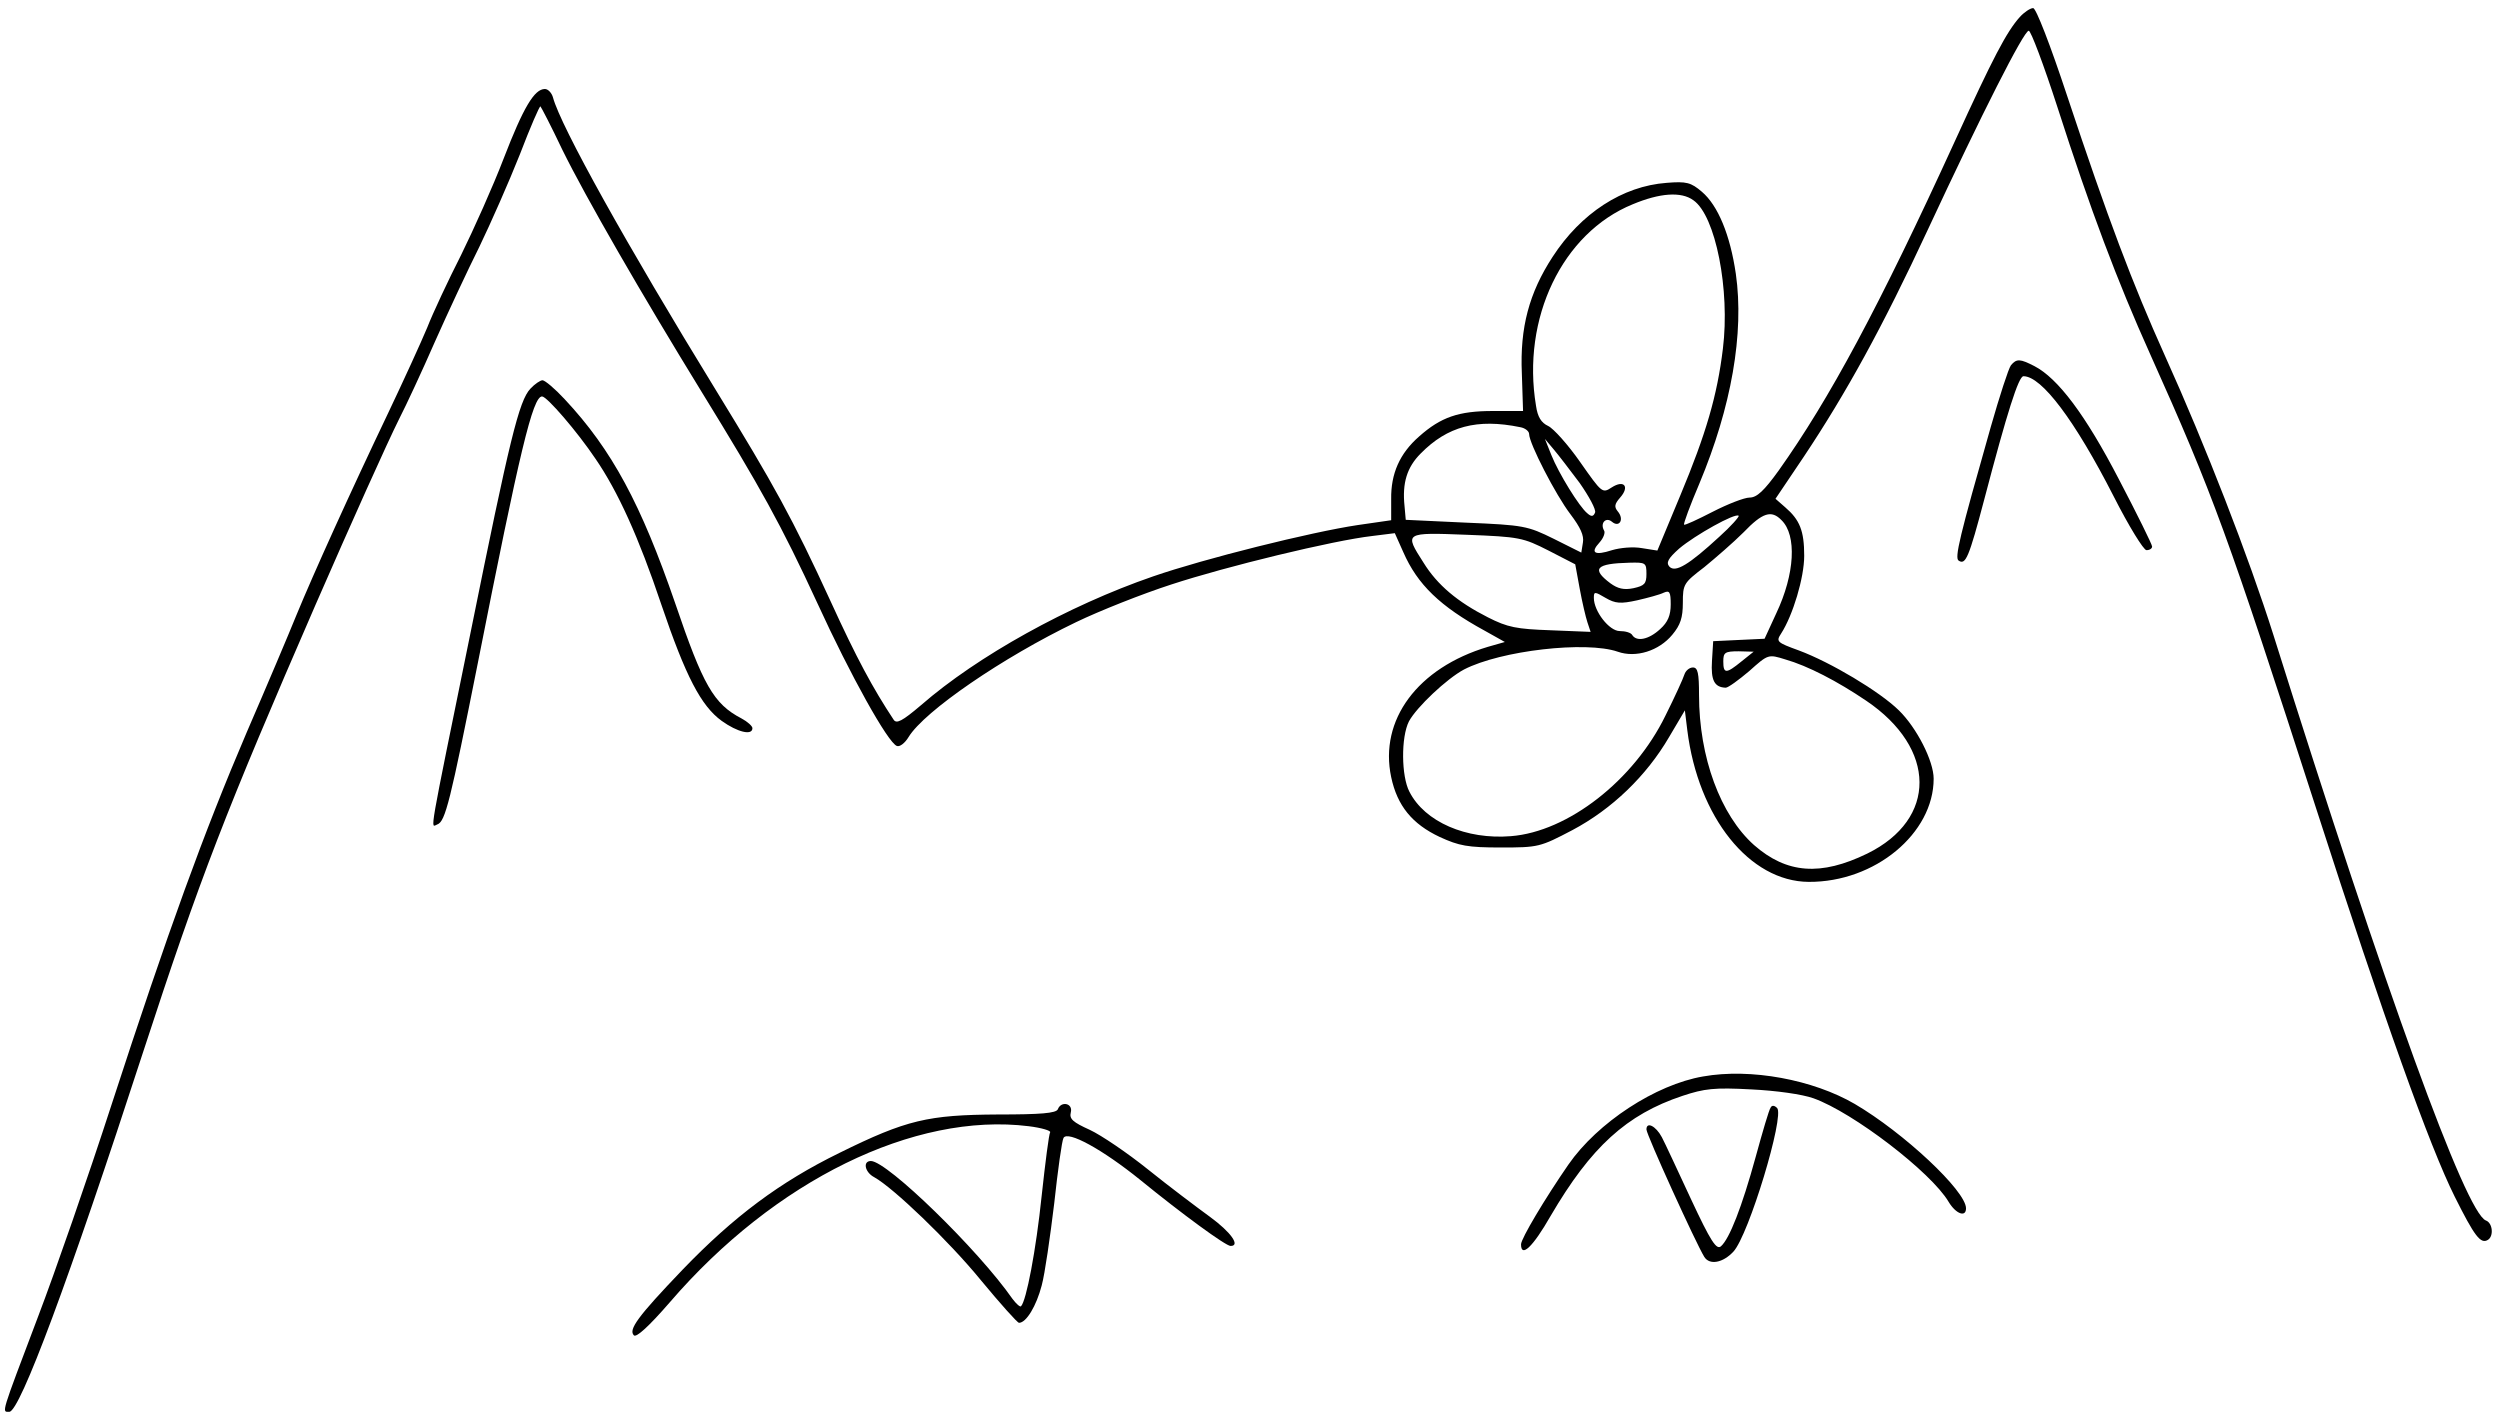
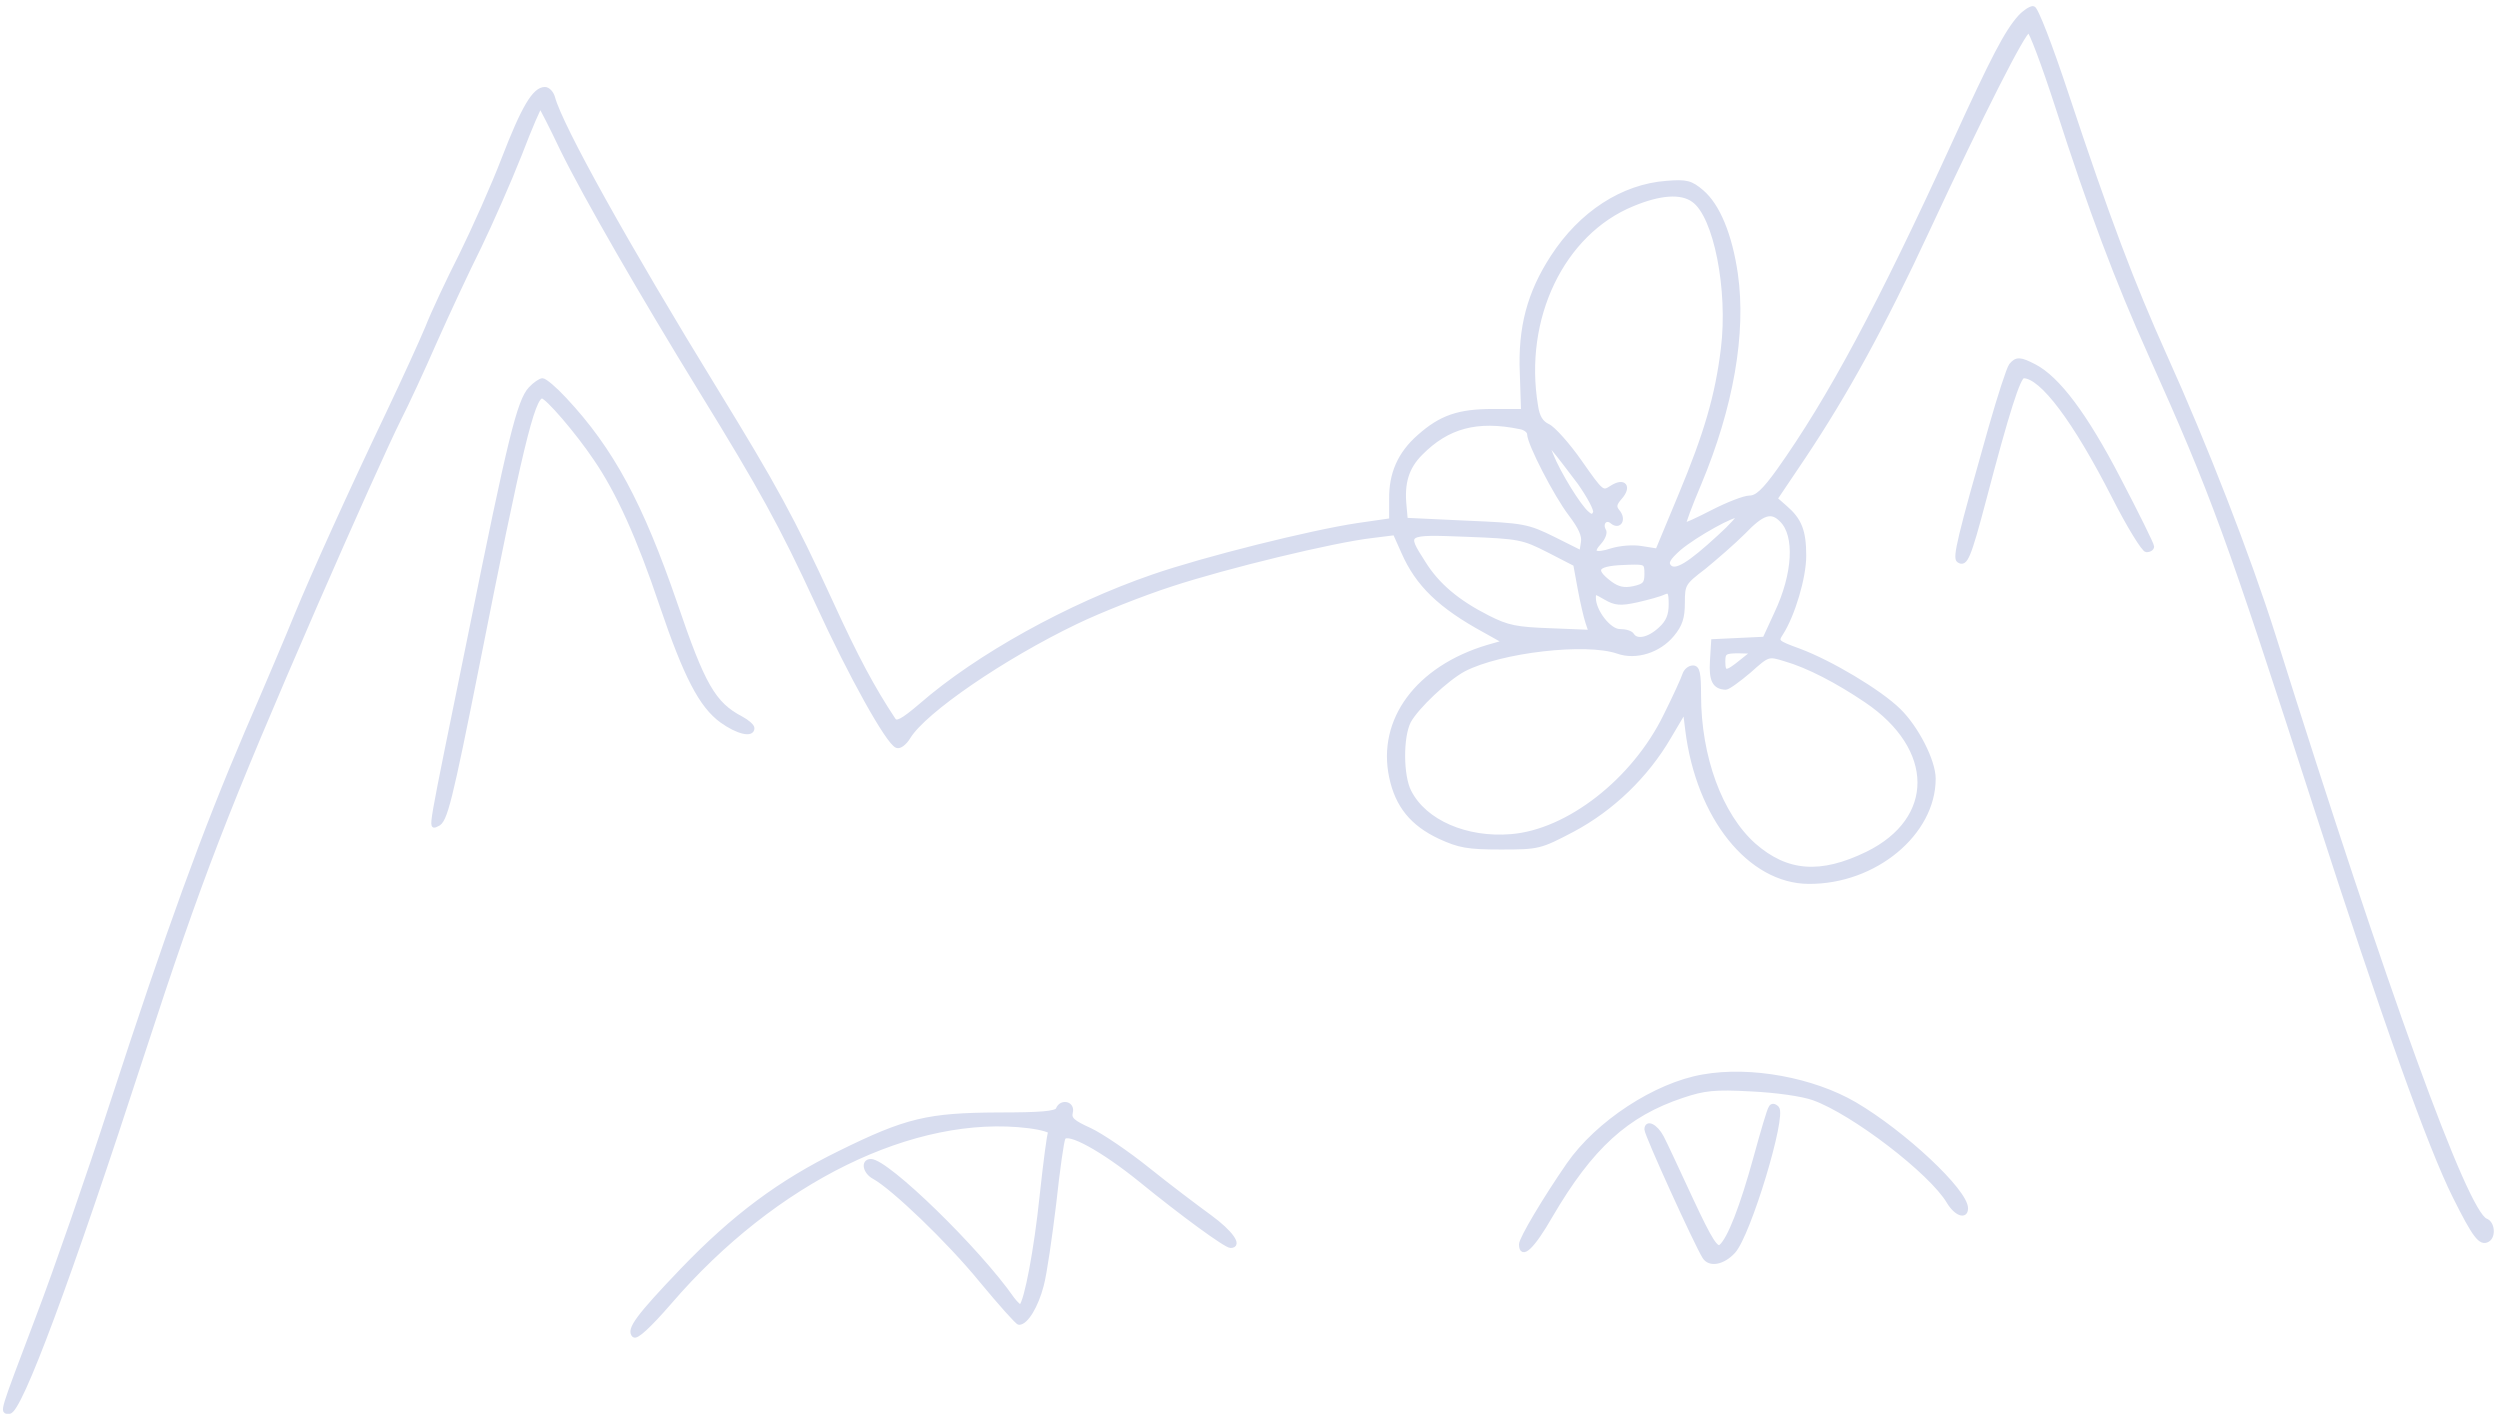
- <svg xmlns="http://www.w3.org/2000/svg" version="1" viewBox="0 0 618 351">
+ <svg xmlns="http://www.w3.org/2000/svg" version="1" stroke="#d8ddef" fill="#d8ddef" viewBox="0 0 618 351">
  <path d="M499.3 4.2c-3.3 3.7-6.6 10-16.1 30.8-18.7 40.9-31 63.7-43.5 81.3-3.6 5-5.4 6.7-7.2 6.7-1.3 0-5.4 1.6-9.1 3.5-3.7 1.9-6.9 3.4-7.1 3.2-.2-.2 1.5-4.8 3.8-10.2 7.9-18.9 11.1-37.1 9-51.8-1.4-9.6-4.4-16.9-8.4-20.3-2.7-2.3-3.8-2.6-8.7-2.2-10.9.8-21.2 7.5-28.2 18.3-5.8 8.9-8.1 17.5-7.6 28.8l.3 9.3H369c-8.4 0-12.8 1.5-18.2 6.3-4.8 4.2-7 9.2-6.9 15.5v5.2l-8.3 1.2c-11.4 1.7-37.9 8.3-50.6 12.7-20.9 7.2-43.4 19.7-57.3 31.8-4.7 4-6.1 4.7-6.8 3.6-5.1-7.7-9.2-15.3-15.5-29.1-9.5-20.7-14-28.8-28.4-52.3-22.1-36-38.4-65.3-40.3-72.4-.3-1.1-1.2-2.1-2-2.1-2.6 0-5.3 4.5-10.2 17.2-2.6 6.8-7.4 17.5-10.5 23.8-3.2 6.3-7 14.4-8.4 18-1.5 3.6-5.8 13-9.6 21-9.5 19.9-18.5 39.8-22.7 50-1.9 4.7-7.4 17.7-12.3 29-10.6 24.8-19.4 49-33.4 92-5.8 17.9-14 41.5-18.2 52.5C.1 350.1.4 349 2.3 349c2.6 0 14.7-32.4 33.1-89 14.1-43.2 20.4-59.4 42.6-110.5 8.9-20.4 17.7-40 20.7-46 1.7-3.3 5.7-11.9 8.8-19 3.2-7.2 8.1-17.7 11-23.5 2.8-5.8 7.3-16 10-22.8 2.6-6.8 4.9-12.1 5.1-11.9.2.2 2.7 5 5.4 10.7 5.8 11.8 19.6 35.7 34.4 59.8 14.7 23.9 19.7 32.9 28.7 52.4 8.1 17.7 17.4 34.4 19.6 35.2.7.3 2-.7 2.9-2.2 3.9-6.4 23.3-19.7 41.4-28.4 5.8-2.8 16.4-7 23.5-9.3 13.7-4.5 40.1-10.9 49.7-12l5.6-.7 2.1 4.7c3.5 8 9.1 13.4 20.1 19.4l5 2.8-4.2 1.2c-17.4 5.2-26.9 18.1-23.9 32.2 1.5 7.1 5.2 11.6 12 14.8 4.8 2.2 6.9 2.6 15.1 2.6 9.3 0 9.7-.1 17.7-4.3 9.8-5.2 18.3-13.4 23.9-23l3.9-6.6.6 4.9c2.7 21.6 15.4 37.4 30 37.5 16.4.1 30.9-12 30.9-25.5 0-4.4-4.2-12.6-8.6-16.9-4.8-4.7-16.9-11.9-24.7-14.8-5.5-2-5.7-2.2-4.4-4.2 2.9-4.5 5.7-13.8 5.7-19.2 0-6.2-1.1-8.9-4.7-12l-2.4-2.1 7-10.4c10.4-15.6 19.5-32.1 30.6-56 13.5-29 23.8-49.3 25-49.3.5-.1 3.7 8.4 7.1 18.9 8.2 25.5 14.8 43 22.9 61 15.7 35 19.1 44.4 41.1 112.5 16.7 51.8 28 83.4 34.2 95.8 4.9 9.8 6.4 11.8 8.2 10.7 1.5-.9 1.2-4.2-.5-4.8-5-2-24.6-55.9-52.5-144.7-6.1-19.3-16.9-47.1-26.8-69-8.1-18-14.1-33.9-24.2-64.3C506.8 11 503.3 2 502.6 2c-.7 0-2.2 1-3.3 2.2zm-80.7 45.3c5.5 3.8 9.1 22.2 7.3 36.7-1.4 11.6-4.2 21.1-10.5 36.2l-5.7 13.7-3.8-.6c-2.2-.4-5.4-.1-7.4.5-4.3 1.4-5.5.7-3.1-1.9 1-1.1 1.5-2.5 1.1-3-1-1.8.5-3.4 2-2.1 1.8 1.5 3.1-.6 1.4-2.6-.9-1.1-.8-1.8.6-3.4 2.4-2.7 1-4.5-2.1-2.5-2.3 1.5-2.4 1.4-7.8-6.3-3-4.3-6.6-8.3-7.9-8.9-1.7-.8-2.6-2.2-3-5-3.6-21.6 6.5-42.7 23.9-49.8 6.7-2.8 12-3.2 15-1zm-42.8 56.1c1.2.2 2.2 1 2.2 1.7 0 2.3 6.6 15.1 10.2 19.8 2.5 3.3 3.4 5.3 3.1 7l-.4 2.5-6.8-3.4c-6.5-3.2-7.4-3.4-21.7-4l-14.9-.7-.3-3.4c-.6-5.7.6-9.6 4-13 6.6-6.7 13.9-8.7 24.6-6.5zm14.7 13.8c2.3 3.3 4.1 6.6 3.8 7.3-.4 1-.9 1.1-1.9.2-2-1.6-7.1-9.9-8.9-14.4l-1.6-4 2.1 2.5c1.2 1.4 4.1 5.2 6.5 8.4zm34.5 13.3c-7.5 6.9-10.8 8.9-12.3 7.4-.9-1-.4-2 2.4-4.5 3.9-3.3 13.9-8.9 14.7-8.1.2.2-1.9 2.6-4.8 5.2zm15.4-4.1c3.8 3.7 3.3 13.3-1.3 23l-2.9 6.3-6.4.3-6.3.3-.3 4.9c-.3 4.8.6 6.5 3.4 6.6.6 0 3.2-1.9 5.8-4.1 4.7-4.2 4.7-4.2 8.9-2.9 5.6 1.6 12.9 5.4 20 10.2 17.5 11.8 17.6 29.3.3 37.8-11.5 5.6-19.9 5-28-2.1-8.3-7.4-13.6-21.7-13.6-37.1 0-5.4-.3-6.8-1.5-6.8-.9 0-1.8.8-2.1 1.7-.3 1-2.4 5.6-4.7 10.2-7.8 16-24.1 28.7-38.2 29.8-11 .9-21.3-3.5-25.1-11-2-3.8-2.1-13.5-.1-17.4 1.9-3.5 9.3-10.5 13.6-12.8 9.1-4.7 30.2-7.1 38-4.4 4.5 1.6 10.2-.2 13.5-4.2 2-2.4 2.6-4.2 2.6-7.9 0-4.6.2-4.9 5.3-8.8 2.8-2.3 7.2-6.1 9.7-8.6 4.7-4.9 6.9-5.6 9.4-3zm-57.6 7.5l6.6 3.4 1.1 6c.6 3.3 1.5 7.1 1.9 8.3l.8 2.4-9.9-.4c-8.4-.3-10.6-.7-15.5-3.2-7.5-3.8-12.5-8-15.9-13.5-4.8-7.5-4.8-7.5 10.7-6.9 13 .5 13.9.7 20.2 3.9zm24.2 5.8c0 2.4-.5 2.9-3.2 3.5-2.4.5-3.9.1-5.7-1.2-4.8-3.6-3.6-4.9 4.7-5.1 4-.1 4.2 0 4.2 2.8zm-2.3 6.5c2.6-.6 5.6-1.4 6.6-1.9 1.4-.6 1.7-.2 1.7 2.9 0 2.7-.7 4.4-2.6 6.1-2.8 2.6-5.8 3.2-6.9 1.5-.3-.6-1.7-1-3.1-1-2.6 0-6.4-4.9-6.4-8.2 0-1.6.2-1.6 2.9 0 2.4 1.4 3.7 1.5 7.8.6zm25.8 15.1c-3.8 3.1-4.5 3.1-4.5 0 0-2.2.4-2.5 3.8-2.5l3.7.1-3 2.4z" />
  <path d="M497.1 90.3c-.6.8-2.8 7.6-5 15.3-7.7 27.1-9 32.4-7.9 33 1.7 1.1 2.5-.7 6.3-15.1 5.7-21.7 8.5-30.5 9.7-30.5 4.5 0 12.7 10.9 22.3 29.7 3.7 7.3 7.4 13.3 8.1 13.3.8 0 1.4-.4 1.4-.9s-3.7-8-8.2-16.6c-8.3-16-15.1-25-20.9-28-3.5-1.8-4.4-1.9-5.8-.2zM131.1 96.1c-2.8 3-5.1 12.4-14.7 59.9-10.7 52.5-10 48.4-8.3 47.8 2-.7 3.2-5.7 10-39.8 10.4-52.6 13.6-66 15.9-66 1.2 0 8.7 8.7 13.2 15.4 5.5 8 10.7 19.4 16.3 36.1 6 17.7 9.8 25 14.9 28.7 3.9 2.8 7.6 3.7 7.6 1.8 0-.5-1.2-1.6-2.7-2.4-6.9-3.6-9.5-8.2-16.4-28.5-8.4-24.4-15.6-37.9-27.3-50.4-2.4-2.6-4.9-4.7-5.5-4.7-.5 0-1.9.9-3 2.1zM421 266.1c-11.7 2-26.1 11.4-33.3 21.8-5.8 8.4-11.7 18.3-11.7 19.7 0 3.4 2.9.7 7.3-7 10-17.1 18.8-25.1 32.6-29.7 5.4-1.8 7.9-2.1 17-1.6 6.2.3 12.6 1.2 15.4 2.2 9.8 3.5 29.1 18.3 33.4 25.6 1.8 3 4.3 3.9 4.3 1.6 0-4.3-15.4-18.7-27.5-25.8-10.3-6-25.7-8.9-37.5-6.8zM261.5 274.2c-.4 1-4.3 1.3-14.8 1.3-17.3.1-22.6 1.3-39.2 9.5-14.7 7.2-26.1 15.7-38.8 28.9-11.1 11.6-13.4 14.8-12 16.2.6.6 3.7-2.2 8.9-8.2 25.9-30.1 60.4-47 88.7-43.5 3.2.4 5.5 1.1 5.3 1.5-.3.4-1.2 7.4-2.1 15.7-1.4 13.5-3.8 26-5.1 27.3-.2.3-1.2-.6-2.1-1.8-8.5-12.2-30.9-34-35-34.1-2.1 0-1.5 2.8.8 4 4.7 2.6 18.4 15.7 26.4 25.5 4.8 5.8 9 10.5 9.4 10.5 1.8 0 4.3-4.2 5.6-9.2.8-2.9 2.1-12.1 3.1-20.3.9-8.3 1.9-15.5 2.3-16.2 1-1.9 9.6 2.8 19 10.4 10.3 8.4 21.1 16.3 22.3 16.3 2.5 0 .1-3.4-5.1-7.2-3.3-2.4-10.2-7.6-15.3-11.7-5.1-4.1-11.6-8.5-14.4-9.8-4.2-1.9-5.1-2.7-4.7-4.3.6-2.3-2.4-2.9-3.2-.8z" />
  <path d="M437.7 273.8c-.4.5-2 6-3.7 12.2-3.4 12.4-6.5 20.3-8.6 22.1-1.1.9-2.5-1.2-7.4-11.7-3.3-7.1-6.5-14-7.2-15.3-1.5-2.8-3.8-3.9-3.8-1.9 0 1.3 12.3 28.3 14.3 31.5 1.3 2.1 4.6 1.5 7.2-1.3 3.8-4.1 12.7-33.6 10.8-35.5-.7-.7-1.3-.7-1.6-.1z" />
</svg>
